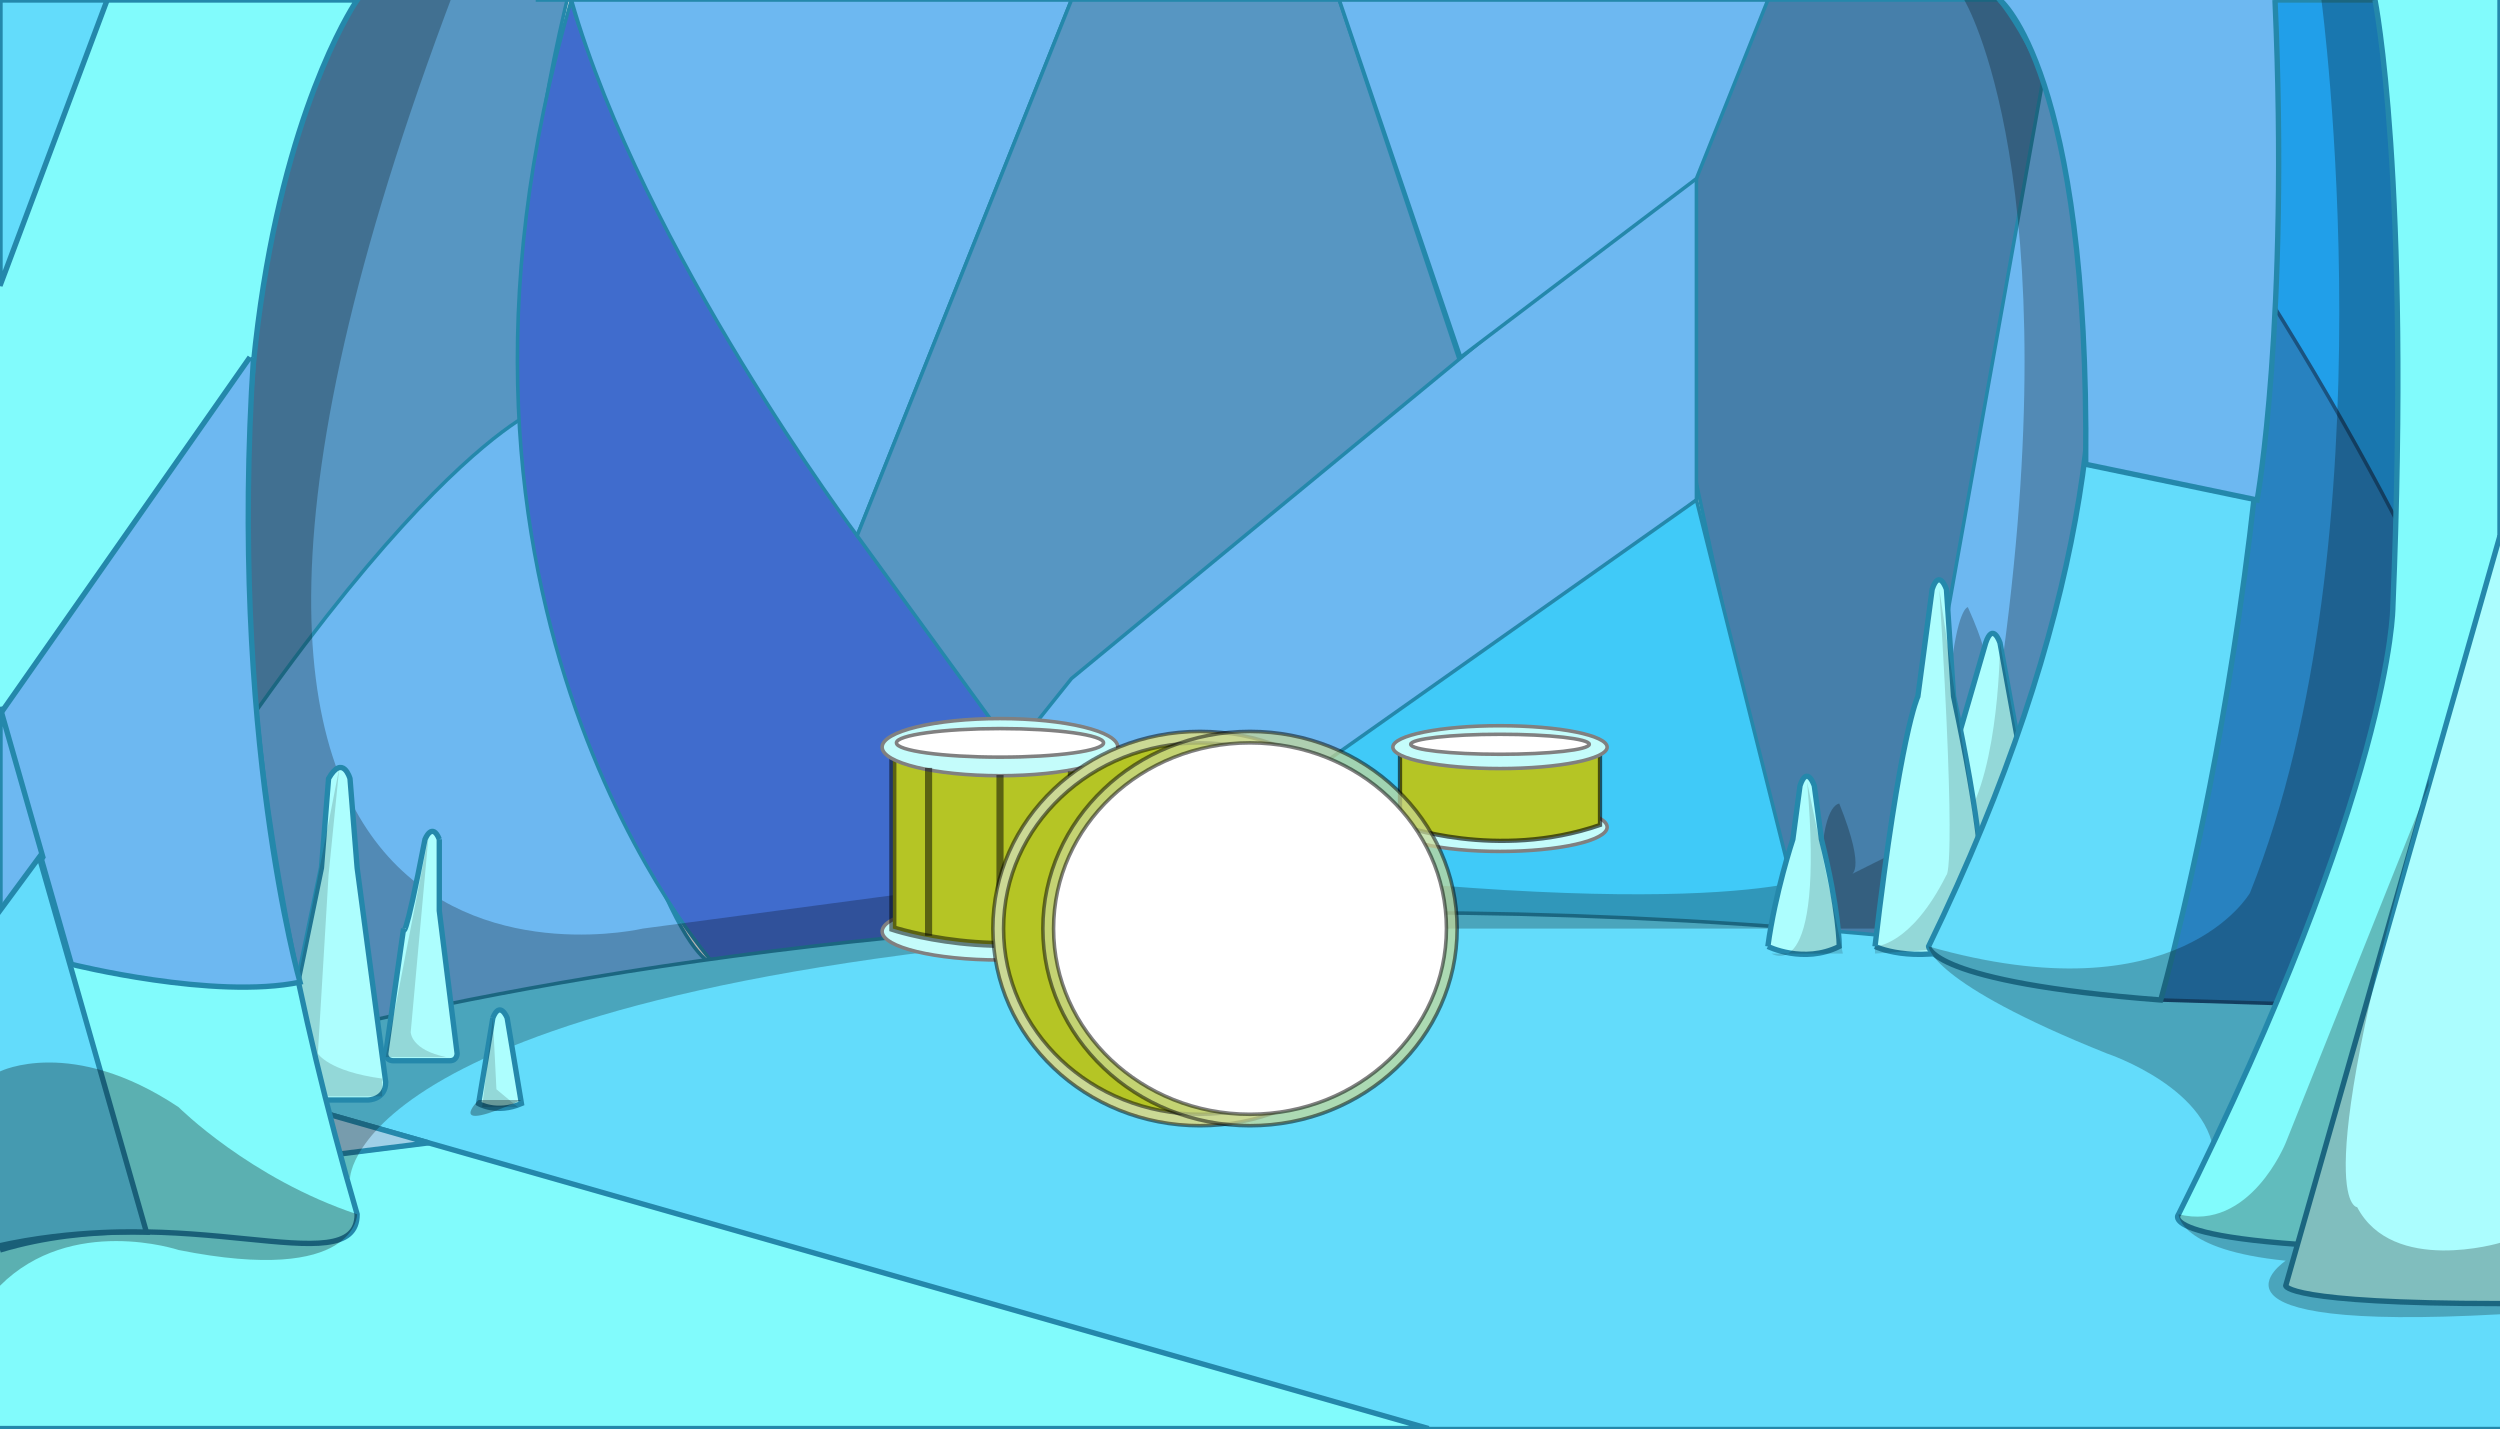
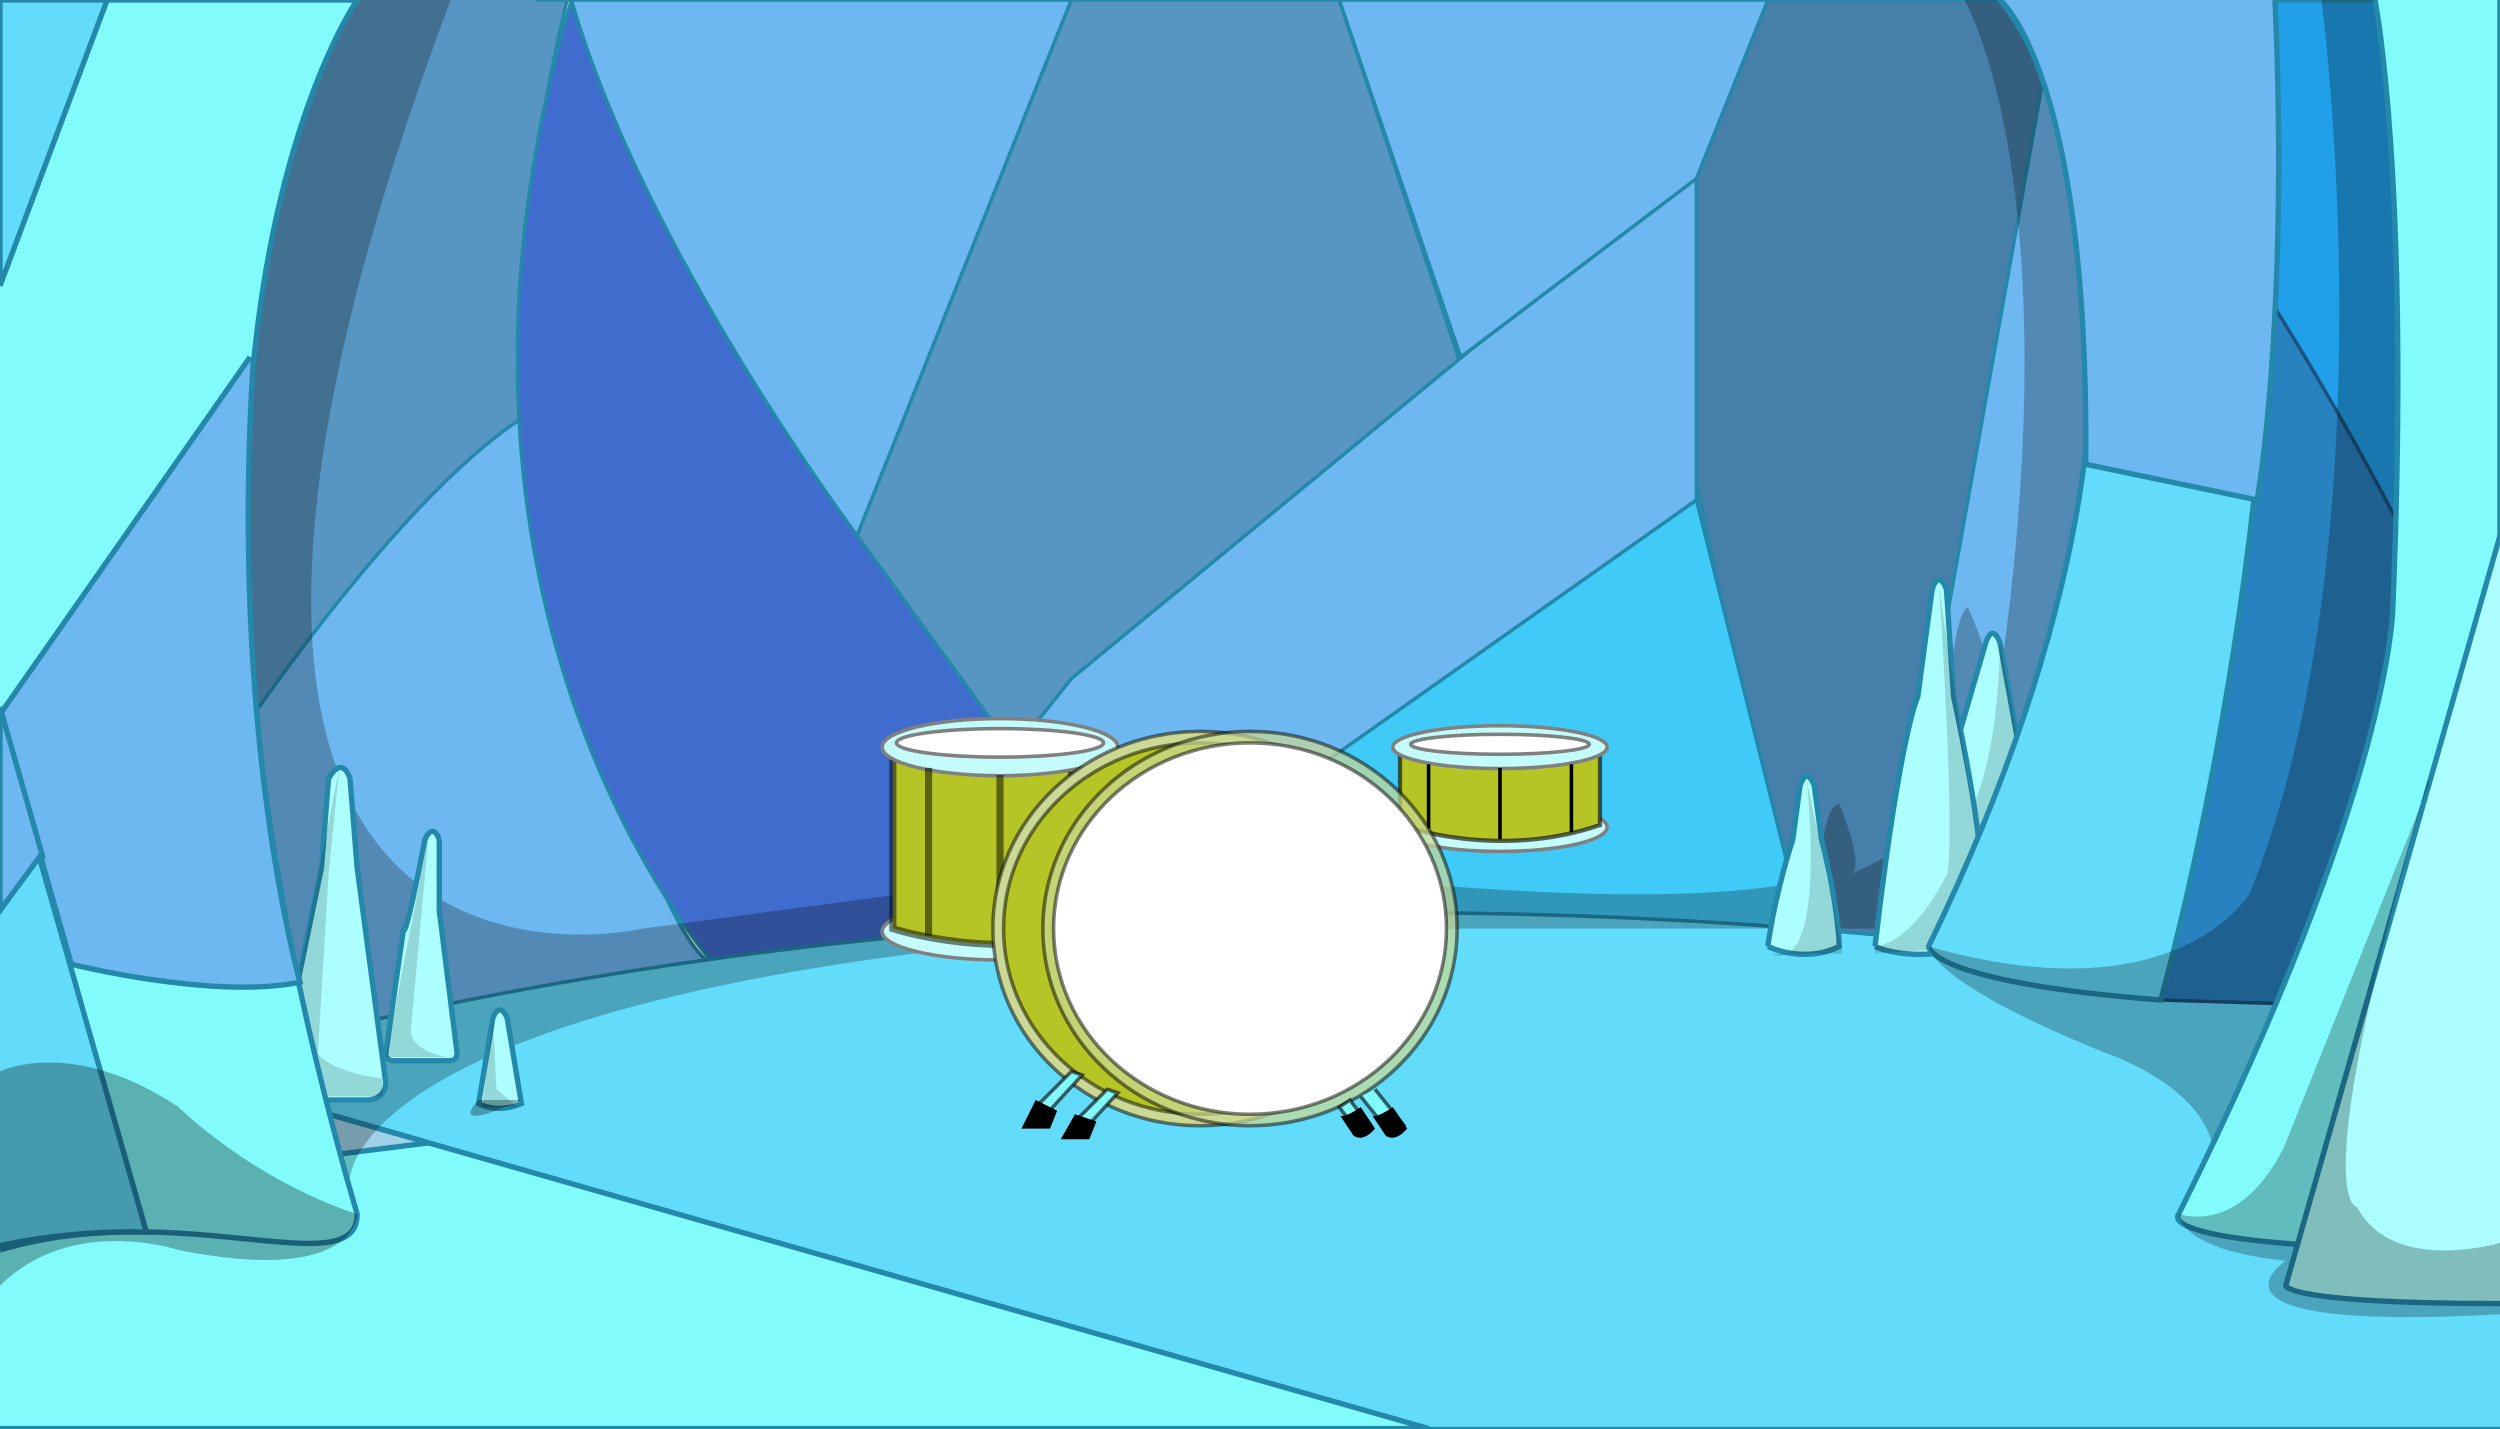
<svg xmlns="http://www.w3.org/2000/svg" height="400" viewBox="0 0 700 400" preserveAspectRatio="xMinYMin meet">
    //background
        //blue
        <path d="M 575 0                 c 0 0, 0 0, 50 0                 c 0 0, 0 0, 0 280                 c 0 0, 0 0, -100 0                 " stroke="#2488AB" fill="#6db8f1" />
        //dark blue
        <path d="M 496 0                 c 0 0, 0 0, 80 0                 c 0 0, 0 0, -50 280                 c 0 0, 0 0, -20 0                 c 0 0, 0 0, -60 -280                 z                 " stroke="#2488AB" fill="#467FAA" />
        //light grey
        <path d="M 0 315                 c 0 0, 80 -150, 150 -200                 c 0 0, -10 -40, 10 -120                 c 0 0, 0 0, -160 0                 z                 " stroke="#2488AB" fill="#5796C2" />
        //blue
        <path d="M 0 315                 c 0 0, 0 0, 200 -45                 c 0 0, -20 0, -50 -155                 c 0 0, -50 20, -150 200                 z                 " stroke="#2488AB" fill="#6db8f1" />
        //dark blue
        <path d="M 160 0                 c 0 0, 10 60, 170 270                 c 0 0, 0 0, -130 0                 c 0 0, -90 -100, -40 -270                 z                 " stroke="#2488AB" fill="#406CCD" />
        //blue
        <path d="M 150 0                 c 0 0, 0 0, 150 0                 c 0 0, 0 0, -60 150                 c 0 0, -60 -80, -80 -150                 z                 " stroke="#2488AB" fill="#6db8f1" />
        //light grey
        <path d="M 300 0                 c 0 0, 0 0, 75 0                 c 0 0, 0 0, 50 150                 c 0 0, 0 0, -105 110                 c 0 0, 0 0, -80 -110                 z                 " stroke="#2488AB" fill="#5796C2" />
        //blue
        <path d="M 470 50                 c 0 0, 0 0, -170 140                 c 0 0, 0 0, -16 20                 c 0 0, 0 0, 36 50                 c 0 0, 0 0, 155 -120                 c 0 0, 0 0, 0 -90                 z                 " stroke="#2488AB" fill="#6db8f1" />
        //light blue
        <path d="M 475 140                 c 0 0, 0 0, 30 120                 c 0 0, 0 0, -200 0                 z                 " stroke="#2488AB" fill="#40CAF8" />
        //blue
        <path d="M 375 0                 c 0 0, 0 0, 120 0                 c 0 0, 0 0, -20 50                 c 0 0, 0 0, -66 50                 z                 " stroke="#2488AB" fill="#6db8f1" />
    //floor
    <g>
    //blue
        <path d="M 50 300                 c 0 0, 300 -100, 700 0                 c 0 0, 0 0, 0 100                 c 0 0, 0 0, -350 0                 z                 " stroke="#2488AB" fill="#63DCFB" />
    //light-blue
        <path d="M 0 315                 c 0 0, 0 0, 50 -15                 c  0 0, 0 0, 350 100                 c 0 0, 0 0, -400 0                 " stroke="#2488AB" stroke-width="1.5" fill="#81FBFC" />
    //light-grey
        <path d="M 50 300                 c 0 0, 0 0, 70 20                 c 0 0, 0 0, -120 15                 z                 " stroke="#2488AB" stroke-width="1.5" fill="#9FD0E7" />
    //shadow
            <path d="M 98 330                     c 0 0, 0 -55, 232 -70                     c 0 0, 0 0, 0 -20                     c 0 0, 0 0, -150 20                     c 0 0, -170 40, -50 -270                      c 0 0, 0 0, -40 0                     c 0 0, 0 0, -50 250                     z                     " fill-opacity="0.25" />
+   </g>
    //icicles
            // big left
            <path d="M 78 308                     c 0 0, 0 0, 25 0                     c 0 0, 5 0, 5 -5                     c 0 0, 0 0, -8 -60                     c 0 0, 0 0, -2 -25                     c 0 0, -2 -7, -6 0                     c 0 0, 0 0, -2 25                     c 0 0, 0 0, -12 58                     c 0 0, -2 5, 2 8                                          " stroke="#2488AB" stroke-width="1.5" fill="#ADFEFE" />
            //shadow
            <path d="M 95 215                     c 0 0, 0 0, -3 30                     c 0 0, 0 0, -3 50                     c 0 0, 3 5, 18 7                     c 0 0, 0 0, 0 5                     c 0 0, 0 0, -30 0                     z                     " fill-opacity="0.15" />
    //columns
        
        <path d="M 0 0                 c 0 0, 0 0, 100 0                 c 0 0, -70 100, 0 340                 c 0 20, -50 -5, -100 10                 " stroke="#2488AB" stroke-width="1.5" fill="#81FBFC" />
        // dark blue
        <path d="M 70 100                 c 0 0, 0 0, -70 100                 c 0 0, 0 0, 20 70                 c 0 0, 40 10, 64 5                 c 0 0, -20 -70, -13 -175                 " stroke="#2488AB" stroke-width="1.5" fill="#6db8f1" />
-     <path d="M 12 240                 c 0 0, 0 0, -12 18                 c 0 0, 0 0, 0 -60                 z                 " stroke="#2488AB" stroke-width="1.5" fill="#6db8f1" />
+   <path d="M 12 240                 c 0 0, 0 0, -12 18                 c 0 0, 0 0, 0 -60                 z                 " stroke="#2488AB" stroke-width="1.5" fill="#6db8f1" />
        //blue
        <path d="M 11 240                 c 0 0, 0 0, 30 105                 c 0 0, -20 -1, -42 4                 c 0 0, 0 0, -2 -90                 z                 " stroke="#2488AB" stroke-width="1.5" fill="#63DCFB" />
-     <path d="M 0 0                 c 0 0, 0 0, 30 0                 c 0 0, 0 0, -30 80                 z                 " stroke="#2488AB" stroke-width="1.5" fill="#63DCFB" />
+   <path d="M 0 0                 c 0 0, 0 0, 30 0                 c 0 0, 0 0, -30 80                 z                 " stroke="#2488AB" stroke-width="1.5" fill="#63DCFB" />
        //shadow
            <path d="M 0 300                     c 0 0, 20 -10, 50 10                     c 0 0, 20 20, 50 30                     c 0 0, 0 20, -50 10                     c 0 0, -30 -10, -50 10                     " fill-opacity="0.30" />
-     <path d="M 630 0                     c 0 0, 0 0, 70 0                     c 0 0, 0 0, 0 250                     c 0 0, 0 0, -50 0                     " stroke="#2488AB" stroke-width="1.5" fill="#219FE9" />
-     <path d="M 630 0                     c 0 0, 0 0, -25 280                     c 0 0 , 0 0, 100 3                     c 0 0, 30 -40, -70 -200                     z                     " stroke="#1A5380" fill="#2882C0" />
+   <path d="M 630 0                     c 0 0, 0 0, 70 0                     c 0 0, 0 0, 0 250                     c 0 0, 0 0, -50 0                     " stroke="#2488AB" stroke-width="1.5" fill="#219FE9" />
+   <path d="M 630 0                     c 0 0, 0 0, -25 280                     c 0 0 , 0 0, 100 3                     c 0 0, 30 -40, -70 -200                     z                     " stroke="#1A5380" fill="#2882C0" />
        //shadow
            <path d="M 550 0                     c 0 0, 30 50, 10 190                     c 0 0, 0 0, -5 0                     c 0 0, 5 0, -4 -20                     c 0 0, -3 0, -5 20                     c 0 0, 0 0, -18 50                     c 0 0, 0 0, -10 5                     c 0 0, 5 0, -3 -20                     c 0 0, -5 0, -5 20                     c 0 0, -30 15, -180 -5                     c 0 0, 0 0, 0 20                     c 0 0, 0 0, 260 0                     c 0 0, 0 0, 0 -270                     " fill-opacity="0.25" />
        //icicles
            //medium
            <path d="M 540 235                     c 0 0, 0 0, 30 0                     c 0 0, 0 0, -10 -55                     c 0 0, -2 -6, -4 0                      c 0 0, 0 0, -16 55                     " stroke="#2488AB" stroke-width="1.5" fill="#ADFEFE" />
            //shadow
            <path d="M 540 235                     c 0 0, 0 0, 30 0                     c 0 0, 0 0, -10 -55                     c 0 0, 0 35, -10 50                     " fill-opacity="0.15" />
            // big
            <path d="M 525 265                     c 0 0, 10 5, 27 0                     c 0 0, 10 0, -5 -70                     c 0 0, 0 0, -2 -30                     c 0 0, -2 -6, -4 0                     c 0 0, 0 0, -4 30                      c 0 0, -5 10, -12 70                     " stroke="#2488AB" stroke-width="1.5" fill="#ADFEFE" />
            //shadow
            <path d="M 525 265                     c 0 0, 10 0, 20 -20                     c 0 0 , 3 0,  -2 -80                     c 0 0, 0 0, 12 80                     c 0 0, 0 0, 0 20                     c 0 0, 0 0, -30 2                     " sttroke="red" fill-opacity="0.15" />
             //small
            <path d="M 495 265                     c 0 0, 10 5, 20 0                     c 0 0 , 0 -10, -5 -30                     c 0 0 , 0 0, -2 -15                     c 0 0 , -2 -6, -4 0                     c 0 0 , 0 0, -2 15                     c 0 0 , -5 15, -7 30                      " stroke="#2488AB" stroke-width="1.5" fill="#ADFEFE" />
            //shadow
            <path d="M 506 219                     c 0 0, 0 0, 10 48                     c 0 0, 0 0, -20 0                     c 0 0, 15 10, 10 -48                     " sttroke="red" fill-opacity="0.15" />
            ///
            <path d="M 560 0                     c 0 0, 70 80, -20 265                     c 0 0, 0 10, 65 15                     c 0 0, 40 -140, 30 -280                     z                     " stroke="#2488AB" stroke-width="1.5" fill="#63DCFB" />
-     <path d="M 560 0                     c 0 0, 25 20, 24 130                     c 0 0, 0 0, 48 10                     c 0 0, 9 -50, 5 -140                     " stroke="#2488AB" stroke-width="1.5" fill="#6db8f1" />
+   <path d="M 560 0                     c 0 0, 25 20, 24 130                     c 0 0, 0 0, 48 10                     c 0 0, 9 -50, 5 -140                     " stroke="#2488AB" stroke-width="1.5" fill="#6db8f1" />
            //shadow
            <path d="M 650 0                     c 0 0, 20 150, -20 250                     c 0 0, -20 35, -90 15                     c 0 0, 0 10, 50 30                     c 0 0, 30 10, 30 30                     c 0 0, 0 0, 70 0                     c 0 0, 0 0, 0 -340                     " fill-opacity="0.25" />
-     <path d="M 665 0                     c 0 0, 10 50, 5 170                     c 0 0, 0 50, -60 170                     c 0 0, -10 10, 90 10                     c 0 0, 0 0, 0 -350                     " stroke="#2488AB" stroke-width="1.5" fill="#81FBFC" />
-     <path d="M 700 150                     c 0 0, 0 0, -60 210                     c 0 0, 0 5, 60 5                     " stroke="#2488AB" stroke-width="1.5" fill="#ABFDFE" />
+   <path d="M 665 0                     c 0 0, 10 50, 5 170                     c 0 0, 0 50, -60 170                     c 0 0, -10 10, 90 10                     c 0 0, 0 0, 0 -350                     " stroke="#2488AB" stroke-width="1.5" fill="#81FBFC" />
+   <path d="M 700 150                     c 0 0, 0 0, -60 210                     c 0 0, 0 5, 60 5                     " stroke="#2488AB" stroke-width="1.5" fill="#ABFDFE" />
            //shadow
-             <path d="M 680 220                     c 0 0, 0 0, -40 100                     c 0 0, 0 0, 0 0                     c 0 0, -10 25, -30 20                     c 0 0, 0 10, 30 13                     c 0 0, -30 20, 60 15                     c 0 0, 0 0, 0 -20                     c 0 0, -30 9, -40 -10                     c 0 0, -15 0, 20 -120                     " fill-opacity="0.25" />
-             
+             <path d="M 680 220                     c 0 0, 0 0, -40 100                     c 0 0, 0 0, 0 0                     c 0 0, -10 25, -30 20                     c 0 0, 0 10, 30 13                     c 0 0, -30 20, 60 15                     c 0 0, 0 0, 0 -20                     c 0 0, -30 9, -40 -10                     c 0 0, -15 0, 20 -120                     " fill-opacity="0.25" />            
         //icicle
            // medium left
            <path d="M 123 235                     c 0 0, 0 0, 0 20                     c 0 0, 0 0, 5 40                     c 0 0, 0 2, -2 2                     c 0 0, 0 0, -16 0                     c 0 0, -2 0, -2 -2                     c 0 0, 0 0, 5 -35                     c 0 0, 0 6, 6 -25                     c 0 0, 2 -5, 4 0                     " stroke="#2488AB" stroke-width="1.5" fill="#ADFEFE" />
            //shadow
            <path d="M 120 234                     c 0 0, 0 0, -5 55                     c 0 0, 0 5, 10 7                     c 0 0, 0 0, -17 0                     z                     " fill-opacity="0.15" />
            //small left
            <path d="M 138 285                     c 0 0, 0 0, -2 12                     c 0 0, 0 0, -2 12                     c 0 0, 5 3, 12 0                     c 0 0, 0 0, -2 -12                     c 0 0, 0 0, -2 -12                     c 0 0, -2 -5, -4 0                     " stroke="#2488AB" stroke-width="1.5" fill="#ADFEFE" />
            //shadow
            <path d="M 138 285                     c 0 0, 0 0, 1 20                     c 0 0, 0 0, 6 5                     c 0 0, 0 0, -10 0                     z                     " sttroke="red" fill-opacity="0.15" />
            //shadow
            <path d="M 134 308                     c 0 0, -10 10, 12 0                     c 0 0, 0 0, 0 0                     " fill-opacity="0.30" />
-   </g>
  <g>
    //drums
        //medium
            <ellipse rx="33" ry="2%" cx="40%" cy="65.2%" fill="#C4FCFB" stroke="grey" />
    <path d="M 250 210                     c 0 0, 0 0, 0 50                     c 0 0, 30 10, 60 0                     c 0 0, 0 0, 0 -50                     c 0 0, 0 0, -20 0                     c 0 0, 0 0, 30 0                     " stroke="black" stroke-opacity="0.5" stroke-width="2" fill="#B5C525" />
    <ellipse rx="33" ry="2%" cx="40%" cy="52.3%" fill="#C4FCFB" stroke="grey" />
    <ellipse rx="29" ry="1%" cx="40%" cy="52%" fill="white" stroke="grey" />
    <path d="M 260 215                     c 0 0, 0 0, 0 47                     " stroke="black" stroke-width="2" stroke-opacity="0.5" />
    <path d="M 280 217                     c 0 0, 0 0, 0 47                     " stroke="black" stroke-width="2" stroke-opacity="0.5" />
    <path d="M 300 216                     c 0 0, 0 0, 0 47                     " stroke="black" stroke-width="2" stroke-opacity="0.5" />
        //small
            <ellipse rx="30" ry="1.7%" cx="60%" cy="57.9%" fill="#C4FCFB" stroke="grey" />
    <path d="M 392 210                     c 0 0, 0 0, 0 21                     c 0 0, 27 10, 56 0                     c 0 0, 0 0, 0 -21                     " stroke="black" stroke-opacity="0.6" stroke-width="1.2" fill="#B5C525" />
    <ellipse rx="30" ry="1.5%" cx="60%" cy="52.3%" fill="#C4FCFB" stroke="grey" />
    <ellipse rx="25" ry="0.7%" cx="60%" cy="52.1%" fill="white" stroke="grey" />
-             
+     <path d="M 400 214                     c 0 0, 0 0, 0 18                     " stroke="black" />
+     <path d="M 420 215                     c 0 0, 0 0, 0 20                     " stroke="black" />
+     <path d="M 440 214                     c 0 0, 0 0, 0 19                     " stroke="black" />
        //big
            //grey
            <ellipse rx="58" ry="13.8%" cx="48%" cy="65%" fill="#CBD995" stroke="black" stroke-opacity="0.5" />
            //green
            <ellipse rx="55" ry="13%" cx="48%" cy="65%" fill="#B5C525" stroke="black" stroke-opacity="0.5" />
            //grey
            <ellipse rx="58" ry="13.8%" cx="50%" cy="65%" fill="#CBD995" fill-opacity="0.7" stroke="black" stroke-opacity="0.5" />
            //green
            <ellipse rx="55" ry="13%" cx="50%" cy="65%" fill="white" stroke="black" stroke-opacity="0.5" />
+     <g>
+             //legs left
+                 <path d="M 300 300                         c 0 0, 0 0, -10 10                         c 0 0, 0 0, 2 3                         c 0 0, 0 0, 11 -12                         z                         " stroke="black" stroke-opacity="0.6" fill="#81FBFC" />
+       <path d="M 290 308                         c 0 0, 0 0, 6 3                         c 0 0, 0 0, -2 5                         c 0 0 , 0 0, -8 0                         z                         " />
+                 //2
+                 <path d="M 310 305                         c 0 0, 0 0, -10 10                         c 0 0, 0 0, 2 3                         c 0 0, 0 0, 11 -12                         z                         " stroke="black" stroke-opacity="0.6" fill="#81FBFC" />
+       <path d="M 301 312                         c 0 0, 0 0, 6 2                         c 0 0, 0 0, -2 5                         c 0 0 , 0 0, -8 0                         z                         " />
+             //legs right
+                 <path d="M 385 305                         c 0 0, 0 0, 8 10                         c 0 0, 0 0, -4 2                         c 0 0, 0 0, -8 -10                         " stroke="black" stroke-opacity="0.6" fill="#81FBFC" />
+       <path d="M 384 312                         c 0 0, 0 2, 6 -2                         c 0 0, 0 0, 4 6                         c 0 0, -3 4, -6 2                         z                         " />
+                 //2
+                 <path d="M 378 308                         c 0 0, 0 0, 6 8                         c 0 0, 0 0, -3 2                         c 0 0, 0 0, -6 -8                         z                         " stroke="black" stroke-opacity="0.6" fill="#81FBFC" />
+       <path d="M 375 312                         c 0 0, 0 2, 6 -2                         c 0 0, 0 0, 4 6                         c 0 0, -3 4, -6 2                         z                         " />
+     </g>
  </g>
</svg>
